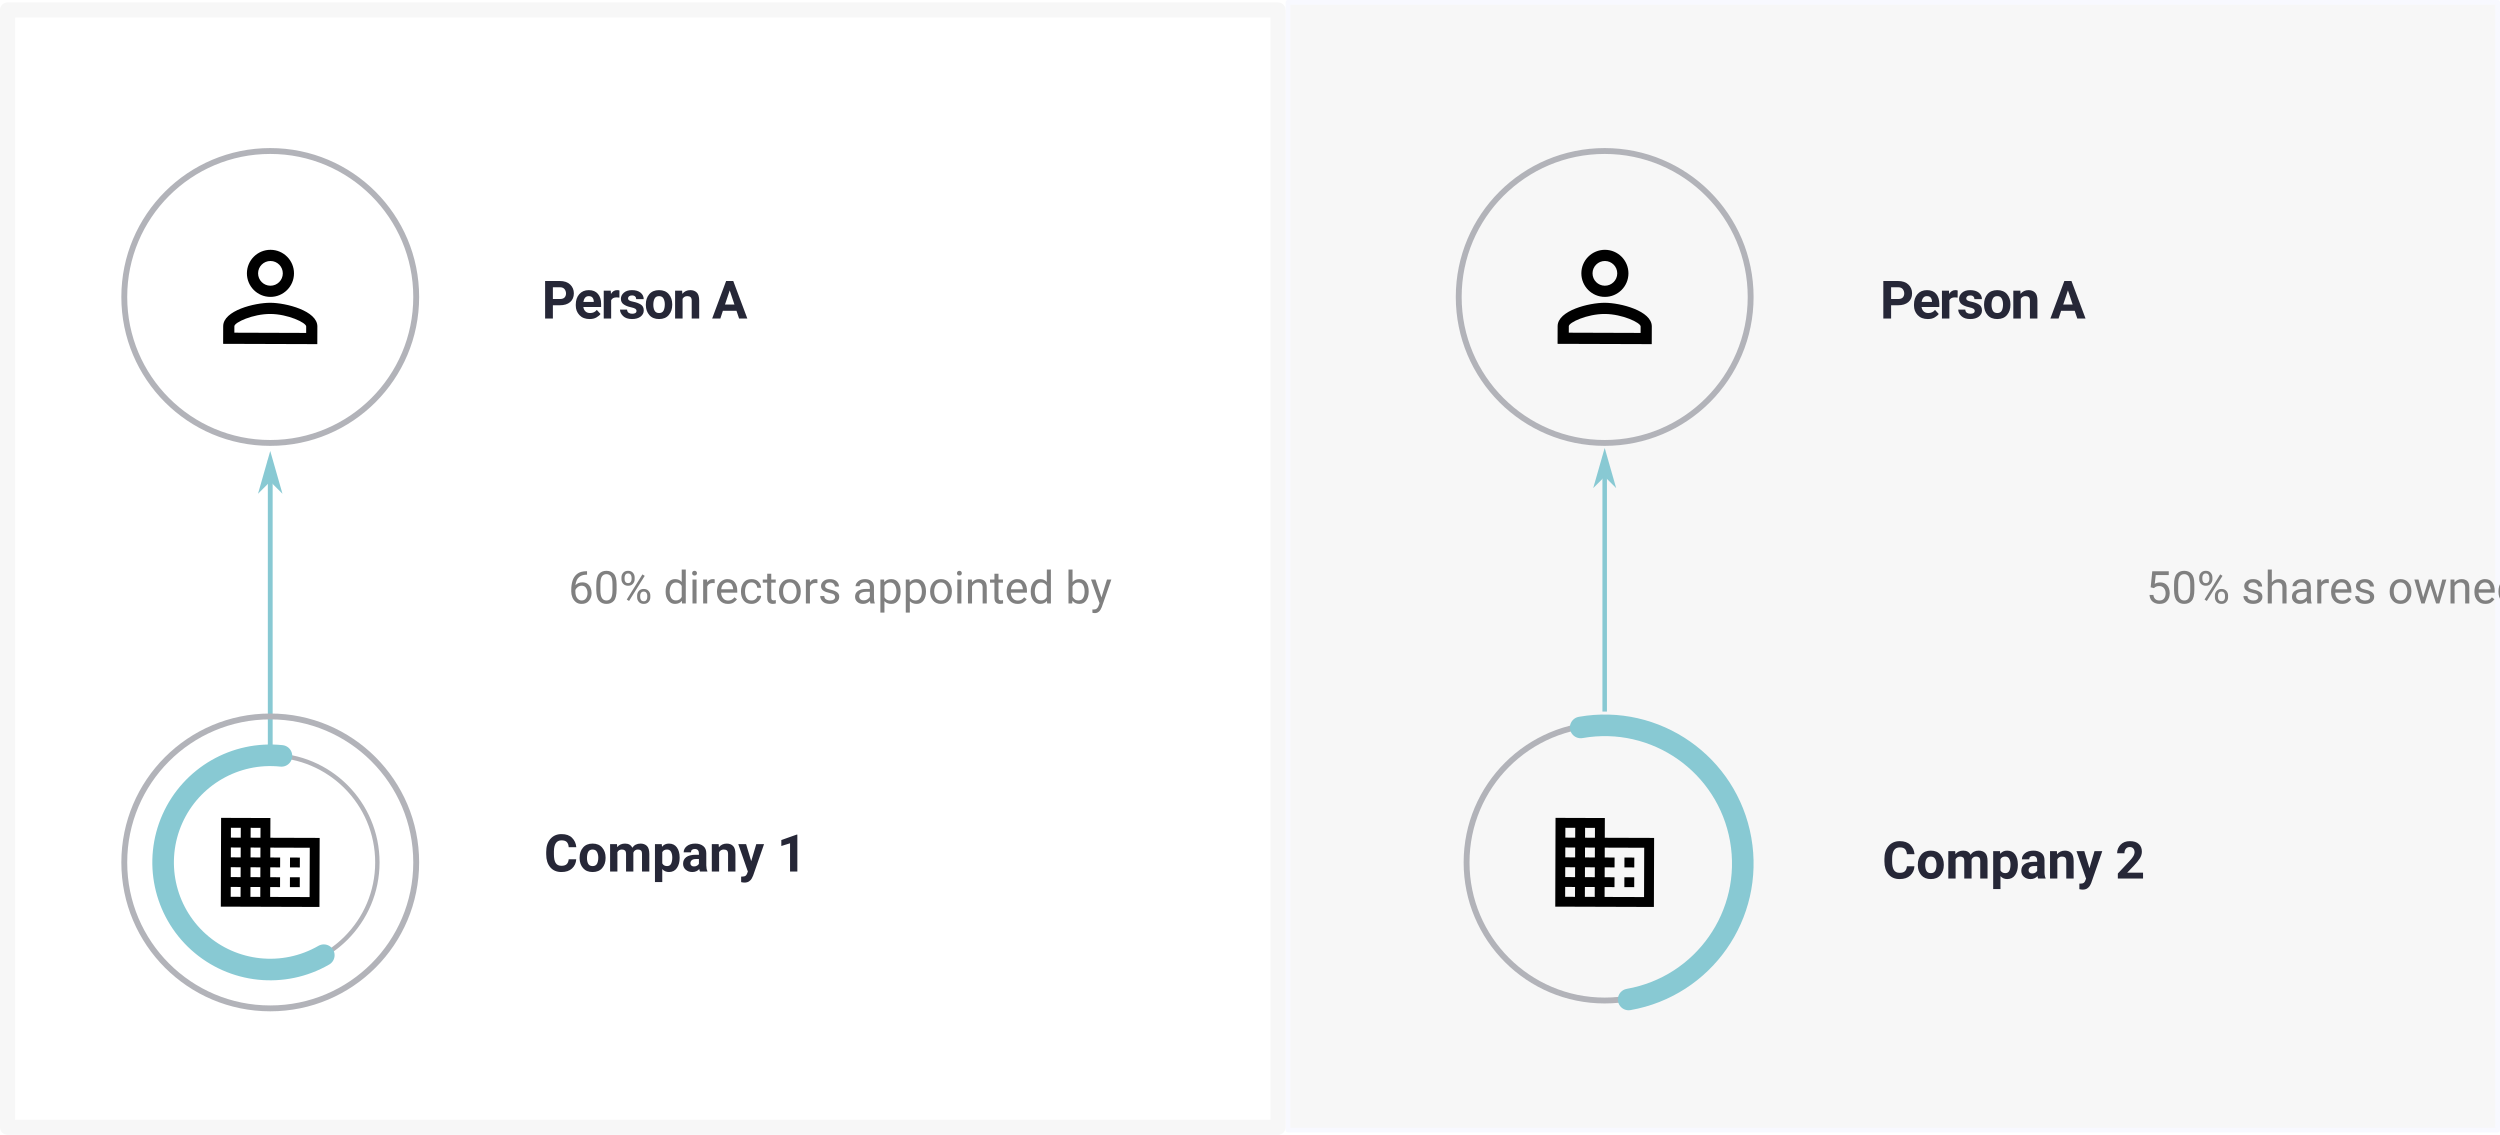
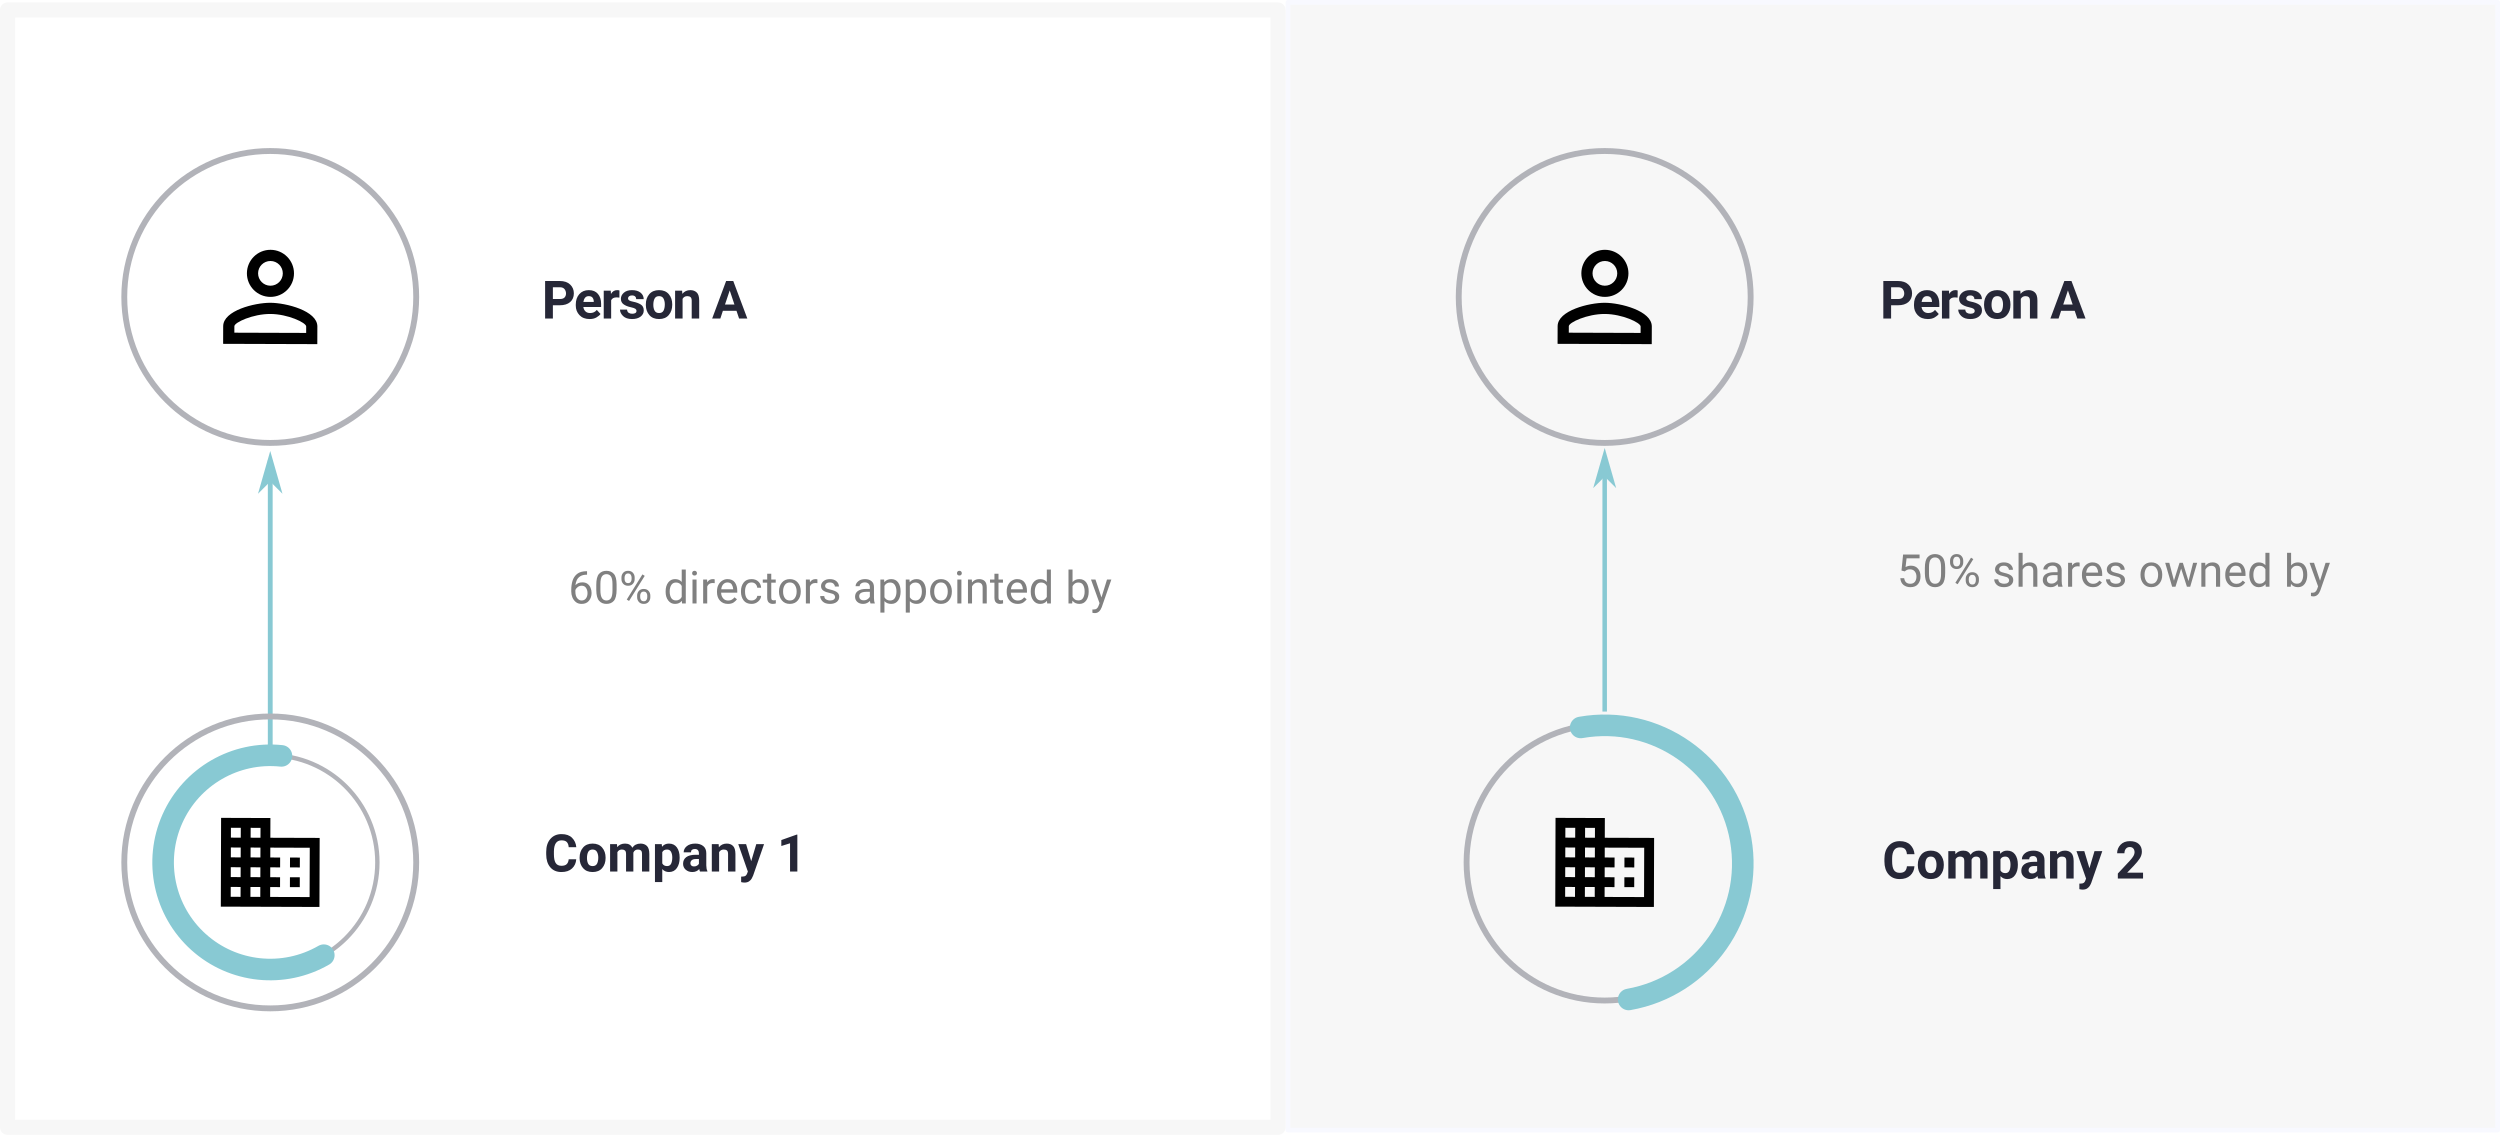
<svg xmlns="http://www.w3.org/2000/svg" id="Layer_1" data-name="Layer 1" viewBox="0 0 663.196 301.052" version="1.1" width="663.196" height="301.052">
  <defs id="defs3">
    <marker orient="auto" refY="0" refX="0" id="Arrow1Lend" style="overflow:visible">
      <path id="path4371" d="M 0,0 5,-5 -12.5,0 5,5 0,0 Z" style="fill:#00deb6;fill-opacity:1;fill-rule:evenodd;stroke:#00deb6;stroke-width:1pt;stroke-opacity:1" transform="matrix(-0.8,0,0,-0.8,-10,0)" />
    </marker>
    <marker orient="auto" refY="0" refX="0" id="Arrow1Mend" style="overflow:visible">
      <path id="path4377" d="M 0,0 5,-5 -12.5,0 5,5 0,0 Z" style="fill:#00deb6;fill-opacity:1;fill-rule:evenodd;stroke:#00deb6;stroke-width:1pt;stroke-opacity:1" transform="matrix(-0.4,0,0,-0.4,-4,0)" />
    </marker>
    <marker orient="auto" refY="0" refX="0" id="Arrow1Mstart" style="overflow:visible">
      <path id="path4374" d="M 0,0 5,-5 -12.5,0 5,5 0,0 Z" style="fill:#88c9d3;fill-opacity:1;fill-rule:evenodd;stroke:#88c9d3;stroke-width:1pt;stroke-opacity:1" transform="matrix(0.4,0,0,0.4,4,0)" />
    </marker>
    <style id="style5">.cls-1,.cls-10,.cls-11,.cls-7,.cls-8{fill:none;}.cls-1,.cls-11{stroke:#00deb6;}.cls-1,.cls-10,.cls-11,.cls-7{stroke-miterlimit:10;}.cls-2{fill:#00deb6;}.cls-3{font-size:16px;fill:#262737;}.cls-12,.cls-3{font-family:HKGrotesk-SemiBold, HK Grotesk;font-weight:700;}.cls-4{letter-spacing:-0.03em;}.cls-5{letter-spacing:-0.02em;}.cls-6{letter-spacing:0em;}.cls-7{stroke:#262737;}.cls-11,.cls-7{stroke-width:5px;}.cls-9{letter-spacing:-0.01em;}.cls-10{stroke:#e6e6e6;}.cls-12{font-size:12px;fill:gray;}.cls-13{letter-spacing:-0.03em;}.cls-14{letter-spacing:-0.01em;}.cls-15{letter-spacing:-0.02em;}.cls-16{letter-spacing:0em;}.cls-17{letter-spacing:0em;}.cls-18{letter-spacing:0em;}</style>
    <marker orient="auto" refY="0" refX="0" id="Arrow1Mstart-2" style="overflow:visible">
      <path id="path4374-0" d="M 0,0 5,-5 -12.5,0 5,5 0,0 Z" style="fill:#88c9d3;fill-opacity:1;fill-rule:evenodd;stroke:#88c9d3;stroke-width:1pt;stroke-opacity:1" transform="matrix(0.4,0,0,0.4,4,0)" />
    </marker>
    <clipPath id="p.1">
      <path style="clip-rule:evenodd" id="path3414" d="M 0,0 30,0 30,26 0,26 Z" />
    </clipPath>
    <clipPath id="p.2">
      <path style="clip-rule:evenodd" id="path3423" d="M 0,0 24,0 24,25 0,25 Z" />
    </clipPath>
    <clipPath id="p.1-3">
      <path style="clip-rule:evenodd" id="path3414-8" d="M 0,0 30,0 30,26 0,26 Z" />
    </clipPath>
    <clipPath id="p.1-3-0">
      <path style="clip-rule:evenodd" id="path3414-8-5" d="M 0,0 30,0 30,26 0,26 Z" />
    </clipPath>
    <clipPath id="p.2-5">
      <path style="clip-rule:evenodd" id="path3423-3" d="M 0,0 24,0 24,25 0,25 Z" />
    </clipPath>
    <clipPath id="p.1-9">
      <path style="clip-rule:evenodd" id="path3414-1" d="M 0,0 30,0 30,26 0,26 Z" />
    </clipPath>
    <marker orient="auto" refY="0" refX="0" id="Arrow1Mstart-2-5" style="overflow:visible">
      <path id="path4374-0-0" d="M 0,0 5,-5 -12.5,0 5,5 0,0 Z" style="fill:#00deb6;fill-opacity:1;fill-rule:evenodd;stroke:#00deb6;stroke-width:1pt;stroke-opacity:1" transform="matrix(0.4,0,0,0.4,4,0)" />
    </marker>
    <marker orient="auto" refY="0" refX="0" id="Arrow1Mstart-4" style="overflow:visible">
      <path id="path4374-9" d="M 0,0 5,-5 -12.5,0 5,5 0,0 Z" style="fill:#00deb6;fill-opacity:1;fill-rule:evenodd;stroke:#00deb6;stroke-width:1pt;stroke-opacity:1" transform="matrix(0.4,0,0,0.4,4,0)" />
    </marker>
    <marker orient="auto" refY="0" refX="0" id="Arrow1Mstart-2-9" style="overflow:visible">
      <path id="path4374-0-9" d="M 0,0 5,-5 -12.5,0 5,5 0,0 Z" style="fill:#88c9d3;fill-opacity:1;fill-rule:evenodd;stroke:#88c9d3;stroke-width:1pt;stroke-opacity:1" transform="matrix(0.4,0,0,0.4,4,0)" />
    </marker>
  </defs>
  <rect style="fill:#f7f7f7;fill-opacity:1;stroke:#f8f9ff;stroke-width:1.253;stroke-linecap:round;stroke-linejoin:round;stroke-miterlimit:10;stroke-dasharray:none;stroke-opacity:1" id="rect11772" width="320.904" height="299.157" x="341.665" y="0.626" />
  <path class="cls-2" d="M 2.814,33.872 Z" id="path11" style="fill:#00deb6" />
  <text class="cls-3" id="text13" style="font-style:normal;font-variant:normal;font-weight:bold;font-stretch:normal;font-size:14px;line-height:0%;font-family:Roboto;-inkscape-font-specification:'Roboto, Bold';text-align:start;writing-mode:lr-tb;text-anchor:start;fill:#262737" x="143.715" y="84.497">
    <tspan class="cls-4" id="tspan15" style="font-style:normal;font-variant:normal;font-weight:bold;font-stretch:normal;font-size:14px;line-height:125%;font-family:Roboto;-inkscape-font-specification:'Roboto, Bold';text-align:start;letter-spacing:-0.03em;writing-mode:lr-tb;text-anchor:start">Person A</tspan>
  </text>
  <path d="m 2.814,33.872 0,0 m 0,0 0,0 m 0,0 z m 0,0 z" id="path27" />
  <path class="cls-8" d="M 2.814,33.872 Z" id="path29" style="fill:none" />
  <text class="cls-3" id="text31" style="font-style:normal;font-variant:normal;font-weight:bold;font-stretch:normal;font-size:13.75px;line-height:0%;font-family:Roboto;-inkscape-font-specification:'Roboto, Bold';text-align:start;writing-mode:lr-tb;text-anchor:start;fill:#262737" x="133.315" y="231.19">
    <tspan x="144.315" y="231.19" id="tspan35" style="font-style:normal;font-variant:normal;font-weight:bold;font-stretch:normal;font-size:13.75px;line-height:125%;font-family:Roboto;-inkscape-font-specification:'Roboto, Bold';text-align:start;writing-mode:lr-tb;text-anchor:start">Company 1</tspan>
  </text>
  <path class="cls-8" d="M 2.814,33.872 Z" id="path41" style="fill:none" />
  <path d="m 2.814,33.872 z m 0,0 z m 0,0 z m 0,0 z m 0,0 z m 0,0 z m 0,0 z m 0,0 z m 0,0 z m 0,0 z m 0,0 z m 0,0 z" id="path43" />
  <path class="cls-10" d="m 2.814,33.872 0,0" id="path45" style="fill:none;stroke:#e6e6e6;stroke-miterlimit:10" />
  <path class="cls-10" d="m 2.814,33.872 0,0" id="path47" style="fill:none;stroke:#e6e6e6;stroke-miterlimit:10" />
  <path class="cls-10" d="m 2.814,33.872 0,0" id="path49" style="fill:none;stroke:#e6e6e6;stroke-miterlimit:10" />
  <path class="cls-10" d="m 2.814,33.872 0,0" id="path51" style="fill:none;stroke:#e6e6e6;stroke-miterlimit:10" />
  <path class="cls-10" d="m 2.814,33.872 0,0" id="path53" style="fill:none;stroke:#e6e6e6;stroke-miterlimit:10" />
  <path class="cls-10" d="m 2.814,33.872 0,0" id="path55" style="fill:none;stroke:#e6e6e6;stroke-miterlimit:10" />
  <path class="cls-10" d="m 2.814,33.872 0,0" id="path57" style="fill:none;stroke:#e6e6e6;stroke-miterlimit:10" />
  <path class="cls-10" d="m 2.814,33.872 0,0" id="path59" style="fill:none;stroke:#e6e6e6;stroke-miterlimit:10" />
  <path class="cls-10" d="m 2.814,33.872 0,0" id="path61" style="fill:none;stroke:#e6e6e6;stroke-miterlimit:10" />
  <path class="cls-10" d="m 2.814,33.872 0,0" id="path63" style="fill:none;stroke:#e6e6e6;stroke-miterlimit:10" />
  <path class="cls-10" d="m 2.814,33.872 0,0" id="path65" style="fill:none;stroke:#e6e6e6;stroke-miterlimit:10" />
  <path class="cls-10" d="m 2.814,33.872 0,0" id="path67" style="fill:none;stroke:#e6e6e6;stroke-miterlimit:10" />
  <path class="cls-10" d="m 2.814,33.872 0,0" id="path69" style="fill:none;stroke:#e6e6e6;stroke-miterlimit:10" />
  <path class="cls-10" d="m 2.814,33.872 0,0" id="path71" style="fill:none;stroke:#e6e6e6;stroke-miterlimit:10" />
  <path class="cls-10" d="m 2.814,33.872 0,0" id="path73" style="fill:none;stroke:#e6e6e6;stroke-miterlimit:10" />
  <path class="cls-10" d="m 2.814,33.872 0,0" id="path75" style="fill:none;stroke:#e6e6e6;stroke-miterlimit:10" />
  <path class="cls-10" d="m 2.814,33.872 0,0" id="path77" style="fill:none;stroke:#e6e6e6;stroke-miterlimit:10" />
  <path class="cls-11" d="m 2.814,33.872 0,0" id="path79" style="fill:none;stroke:#00deb6;stroke-width:5px;stroke-miterlimit:10" />
  <path class="cls-11" d="m 2.814,33.872 0,0" id="path85" style="fill:none;stroke:#00deb6;stroke-width:5px;stroke-miterlimit:10" />
  <path class="cls-11" d="m 2.814,33.872 0,0" id="path87" style="fill:none;stroke:#00deb6;stroke-width:5px;stroke-miterlimit:10" />
  <path class="cls-11" d="m 2.814,33.872 0,0" id="path89" style="fill:none;stroke:#00deb6;stroke-width:5px;stroke-miterlimit:10" />
  <path class="cls-11" d="m 2.814,33.872 0,0" id="path91" style="fill:none;stroke:#00deb6;stroke-width:5px;stroke-miterlimit:10" />
  <path class="cls-11" d="m 2.814,33.872 0,0" id="path93" style="fill:none;stroke:#00deb6;stroke-width:5px;stroke-miterlimit:10" />
  <path class="cls-11" d="m 2.814,33.872 0,0" id="path95" style="fill:none;stroke:#00deb6;stroke-width:5px;stroke-miterlimit:10" />
  <path class="cls-10" d="m 2.814,33.872 0,0" id="path97" style="fill:none;stroke:#e6e6e6;stroke-miterlimit:10" />
  <path class="cls-10" d="m 2.814,33.872 0,0" id="path99" style="fill:none;stroke:#e6e6e6;stroke-miterlimit:10" />
  <path class="cls-10" d="m 2.814,33.872 0,0" id="path101" style="fill:none;stroke:#e6e6e6;stroke-miterlimit:10" />
  <path class="cls-10" d="m 2.814,33.872 0,0" id="path103" style="fill:none;stroke:#e6e6e6;stroke-miterlimit:10" />
  <path class="cls-10" d="m 2.814,33.872 0,0" id="path105" style="fill:none;stroke:#e6e6e6;stroke-miterlimit:10" />
  <path class="cls-10" d="m 2.814,33.872 0,0" id="path107" style="fill:none;stroke:#e6e6e6;stroke-miterlimit:10" />
  <path class="cls-10" d="m 2.814,33.872 0,0" id="path109" style="fill:none;stroke:#e6e6e6;stroke-miterlimit:10" />
  <path class="cls-10" d="m 2.814,33.872 0,0" id="path111" style="fill:none;stroke:#e6e6e6;stroke-miterlimit:10" />
  <path class="cls-10" d="m 2.814,33.872 0,0" id="path113" style="fill:none;stroke:#e6e6e6;stroke-miterlimit:10" />
  <path class="cls-10" d="m 2.814,33.872 0,0" id="path115" style="fill:none;stroke:#e6e6e6;stroke-miterlimit:10" />
  <path class="cls-10" d="m 2.814,33.872 0,0" id="path117" style="fill:none;stroke:#e6e6e6;stroke-miterlimit:10" />
  <path class="cls-10" d="m 2.814,33.872 0,0" id="path119" style="fill:none;stroke:#e6e6e6;stroke-miterlimit:10" />
  <path class="cls-2" d="M 2.814,33.872 Z" id="path171" style="fill:#00deb6" />
  <path class="cls-2" d="M 2.814,33.872 Z" id="path197" style="fill:#00deb6" />
  <path class="cls-8" d="M 2.814,33.872 Z" id="path211" style="fill:none" />
  <path d="m 2.814,33.872 z m 0,0 z m 0,0 z m 0,0 z m 0,0 z m 0,0 z m 0,0 z m 0,0 z m 0,0 z m 0,0 z m 0,0 z m 0,0 z" id="path213" />
  <path style="fill:none;fill-rule:evenodd;stroke:#88c9d3;stroke-width:1.278;stroke-linecap:butt;stroke-linejoin:miter;stroke-miterlimit:4;stroke-dasharray:none;stroke-opacity:1;marker-start:url(#Arrow1Mstart)" d="m 71.689,122.144 0,75.981 0,0" id="path12354" />
  <circle class="cls-11" cx="71.689" cy="228.78" r="28.418" id="circle209-7" style="fill:none;stroke:#b2b3b9;stroke-width:1.163;stroke-miterlimit:10;stroke-dasharray:none;stroke-opacity:1" />
  <path class="cls-11" id="circle209-7-4" style="fill:none;stroke:#88c9d3;stroke-width:5.725;stroke-linecap:round;stroke-miterlimit:10;stroke-dasharray:none;stroke-opacity:1" d="M 85.898,253.391 A 28.418,28.418 0 0 1 52.674,249.899 28.418,28.418 0 0 1 45.728,217.221 28.418,28.418 0 0 1 74.66,200.518" />
  <circle class="cls-7" cx="71.689" cy="78.78" id="ellipse25-6" style="fill:none;stroke:#b2b3b9;stroke-width:1.558;stroke-miterlimit:10;stroke-dasharray:none;stroke-opacity:1" r="38.721" />
  <circle class="cls-7" cx="71.689" cy="228.78" id="ellipse25-6-0" style="fill:none;stroke:#b2b3b9;stroke-width:1.558;stroke-miterlimit:10;stroke-dasharray:none;stroke-opacity:1" r="38.721" />
  <path class="cls-2" d="M 356.814,33.872 Z" id="path11-6" style="fill:#00deb6" />
  <text class="cls-3" id="text13-7" style="font-style:normal;font-variant:normal;font-weight:bold;font-stretch:normal;font-size:14px;line-height:0%;font-family:Roboto;-inkscape-font-specification:'Roboto, Bold';text-align:start;writing-mode:lr-tb;text-anchor:start;fill:#262737" x="498.715" y="84.497">
    <tspan class="cls-4" id="tspan15-4" style="font-style:normal;font-variant:normal;font-weight:bold;font-stretch:normal;font-size:14px;line-height:125%;font-family:Roboto;-inkscape-font-specification:'Roboto, Bold';text-align:start;letter-spacing:-0.03em;writing-mode:lr-tb;text-anchor:start">Person A</tspan>
  </text>
  <path d="m 356.814,33.872 0,0 m 0,0 0,0 m 0,0 z m 0,0 z" id="path27-3" />
  <path class="cls-8" d="M 356.814,33.872 Z" id="path29-0" style="fill:none" />
  <path class="cls-8" d="M 356.814,33.872 Z" id="path41-6" style="fill:none" />
  <path d="m 356.814,33.872 z m 0,0 z m 0,0 z m 0,0 z m 0,0 z m 0,0 z m 0,0 z m 0,0 z m 0,0 z m 0,0 z m 0,0 z m 0,0 z" id="path43-0" />
  <path class="cls-10" d="m 356.814,33.872 0,0" id="path45-4" style="fill:none;stroke:#e6e6e6;stroke-miterlimit:10" />
  <path class="cls-10" d="m 356.814,33.872 0,0" id="path47-5" style="fill:none;stroke:#e6e6e6;stroke-miterlimit:10" />
  <path class="cls-10" d="m 356.814,33.872 0,0" id="path49-8" style="fill:none;stroke:#e6e6e6;stroke-miterlimit:10" />
  <path class="cls-10" d="m 356.814,33.872 0,0" id="path51-2" style="fill:none;stroke:#e6e6e6;stroke-miterlimit:10" />
  <path class="cls-10" d="m 356.814,33.872 0,0" id="path53-8" style="fill:none;stroke:#e6e6e6;stroke-miterlimit:10" />
  <path class="cls-10" d="m 356.814,33.872 0,0" id="path55-6" style="fill:none;stroke:#e6e6e6;stroke-miterlimit:10" />
  <path class="cls-10" d="m 356.814,33.872 0,0" id="path57-8" style="fill:none;stroke:#e6e6e6;stroke-miterlimit:10" />
  <path class="cls-10" d="m 356.814,33.872 0,0" id="path59-5" style="fill:none;stroke:#e6e6e6;stroke-miterlimit:10" />
  <path class="cls-10" d="m 356.814,33.872 0,0" id="path61-3" style="fill:none;stroke:#e6e6e6;stroke-miterlimit:10" />
  <path class="cls-10" d="m 356.814,33.872 0,0" id="path63-4" style="fill:none;stroke:#e6e6e6;stroke-miterlimit:10" />
  <path class="cls-10" d="m 356.814,33.872 0,0" id="path65-0" style="fill:none;stroke:#e6e6e6;stroke-miterlimit:10" />
  <path class="cls-10" d="m 356.814,33.872 0,0" id="path67-1" style="fill:none;stroke:#e6e6e6;stroke-miterlimit:10" />
  <path class="cls-10" d="m 356.814,33.872 0,0" id="path69-7" style="fill:none;stroke:#e6e6e6;stroke-miterlimit:10" />
  <path class="cls-10" d="m 356.814,33.872 0,0" id="path71-7" style="fill:none;stroke:#e6e6e6;stroke-miterlimit:10" />
  <path class="cls-10" d="m 356.814,33.872 0,0" id="path73-8" style="fill:none;stroke:#e6e6e6;stroke-miterlimit:10" />
  <path class="cls-10" d="m 356.814,33.872 0,0" id="path75-0" style="fill:none;stroke:#e6e6e6;stroke-miterlimit:10" />
  <path class="cls-10" d="m 356.814,33.872 0,0" id="path77-8" style="fill:none;stroke:#e6e6e6;stroke-miterlimit:10" />
  <path class="cls-11" d="m 356.814,33.872 0,0" id="path79-9" style="fill:none;stroke:#00deb6;stroke-width:5px;stroke-miterlimit:10" />
  <path class="cls-11" d="m 356.814,33.872 0,0" id="path85-7" style="fill:none;stroke:#00deb6;stroke-width:5px;stroke-miterlimit:10" />
  <path class="cls-11" d="m 356.814,33.872 0,0" id="path87-8" style="fill:none;stroke:#00deb6;stroke-width:5px;stroke-miterlimit:10" />
  <path class="cls-11" d="m 356.814,33.872 0,0" id="path89-3" style="fill:none;stroke:#00deb6;stroke-width:5px;stroke-miterlimit:10" />
  <path class="cls-11" d="m 356.814,33.872 0,0" id="path91-9" style="fill:none;stroke:#00deb6;stroke-width:5px;stroke-miterlimit:10" />
  <path class="cls-11" d="m 356.814,33.872 0,0" id="path93-7" style="fill:none;stroke:#00deb6;stroke-width:5px;stroke-miterlimit:10" />
  <path class="cls-11" d="m 356.814,33.872 0,0" id="path95-2" style="fill:none;stroke:#00deb6;stroke-width:5px;stroke-miterlimit:10" />
  <path class="cls-10" d="m 356.814,33.872 0,0" id="path97-5" style="fill:none;stroke:#e6e6e6;stroke-miterlimit:10" />
  <path class="cls-10" d="m 356.814,33.872 0,0" id="path99-0" style="fill:none;stroke:#e6e6e6;stroke-miterlimit:10" />
  <path class="cls-10" d="m 356.814,33.872 0,0" id="path101-2" style="fill:none;stroke:#e6e6e6;stroke-miterlimit:10" />
  <path class="cls-10" d="m 356.814,33.872 0,0" id="path103-4" style="fill:none;stroke:#e6e6e6;stroke-miterlimit:10" />
  <path class="cls-10" d="m 356.814,33.872 0,0" id="path105-8" style="fill:none;stroke:#e6e6e6;stroke-miterlimit:10" />
  <path class="cls-10" d="m 356.814,33.872 0,0" id="path107-0" style="fill:none;stroke:#e6e6e6;stroke-miterlimit:10" />
  <path class="cls-10" d="m 356.814,33.872 0,0" id="path109-6" style="fill:none;stroke:#e6e6e6;stroke-miterlimit:10" />
  <path class="cls-10" d="m 356.814,33.872 0,0" id="path111-2" style="fill:none;stroke:#e6e6e6;stroke-miterlimit:10" />
  <path class="cls-10" d="m 356.814,33.872 0,0" id="path113-6" style="fill:none;stroke:#e6e6e6;stroke-miterlimit:10" />
  <path class="cls-10" d="m 356.814,33.872 0,0" id="path115-5" style="fill:none;stroke:#e6e6e6;stroke-miterlimit:10" />
  <path class="cls-10" d="m 356.814,33.872 0,0" id="path117-6" style="fill:none;stroke:#e6e6e6;stroke-miterlimit:10" />
  <path class="cls-10" d="m 356.814,33.872 0,0" id="path119-6" style="fill:none;stroke:#e6e6e6;stroke-miterlimit:10" />
  <path class="cls-2" d="M 356.814,33.872 Z" id="path171-1" style="fill:#00deb6" />
  <path class="cls-2" d="M 356.814,33.872 Z" id="path197-3" style="fill:#00deb6" />
  <text class="cls-3" id="text199-0" style="font-style:normal;font-variant:normal;font-weight:bold;font-stretch:normal;font-size:13.75px;line-height:0%;font-family:Roboto;-inkscape-font-specification:'Roboto, Bold';text-align:start;writing-mode:lr-tb;text-anchor:start;fill:#262737" x="488.315" y="233.057">
    <tspan x="499.315" y="233.057" id="tspan203-8" style="font-style:normal;font-variant:normal;font-weight:bold;font-stretch:normal;font-size:13.75px;line-height:125%;font-family:Roboto;-inkscape-font-specification:'Roboto, Bold';text-align:start;writing-mode:lr-tb;text-anchor:start">Company 2</tspan>
  </text>
  <path class="cls-8" d="M 356.814,33.872 Z" id="path211-2" style="fill:none" />
  <path d="m 356.814,33.872 z m 0,0 z m 0,0 z m 0,0 z m 0,0 z m 0,0 z m 0,0 z m 0,0 z m 0,0 z m 0,0 z m 0,0 z m 0,0 z" id="path213-9" />
  <circle class="cls-11" cx="425.689" cy="228.78" r="36.638" id="circle209-2-0-7" style="fill:none;stroke:#b2b3b9;stroke-width:1.558;stroke-linecap:round;stroke-miterlimit:10;stroke-dasharray:none;stroke-opacity:1" />
  <path class="cls-11" id="circle209-2-0" style="fill:none;stroke:#88c9d3;stroke-width:5.725px;stroke-linecap:round;stroke-miterlimit:10;stroke-opacity:1" d="m 419.323,192.976 a 36.638,36.638 0 0 1 42.443,29.719 36.638,36.638 0 0 1 -29.719,42.443" />
  <circle class="cls-7" cx="425.689" cy="78.78" id="ellipse25-6-3" style="fill:none;stroke:#b2b3b9;stroke-width:1.558;stroke-miterlimit:10;stroke-dasharray:none;stroke-opacity:1" r="38.721" />
  <path style="fill:none;fill-rule:evenodd;stroke:#88c9d3;stroke-width:1.2;stroke-linecap:butt;stroke-linejoin:miter;stroke-miterlimit:4;stroke-dasharray:none;stroke-opacity:1;marker-start:url(#Arrow1Mstart-2-9)" d="m 425.689,121.189 0,67.575 0,0" id="path12354-2-8" />
  <text xml:space="preserve" style="font-style:normal;font-variant:normal;font-weight:normal;font-stretch:normal;font-size:12px;line-height:0%;font-family:Roboto;-inkscape-font-specification:'Roboto, Normal';font-variant-ligatures:normal;font-variant-caps:normal;font-variant-numeric:normal;font-feature-settings:normal;text-align:center;letter-spacing:0px;word-spacing:0px;writing-mode:lr-tb;text-anchor:middle;fill:#000000;fill-opacity:1;stroke:none;stroke-width:1px;stroke-linecap:butt;stroke-linejoin:miter;stroke-opacity:1" x="227.33" y="160.079" id="text14691">
    <tspan id="tspan14693" x="227.33" y="160.079" style="color:#000000;font-style:normal;font-variant:normal;font-weight:normal;font-stretch:normal;font-size:12px;line-height:125%;font-family:Roboto;-inkscape-font-specification:'Roboto, Normal';font-variant-ligatures:normal;font-variant-caps:normal;font-variant-numeric:normal;font-feature-settings:normal;text-align:center;writing-mode:lr-tb;text-anchor:middle;clip-rule:nonzero;display:inline;overflow:visible;visibility:visible;opacity:1;isolation:auto;mix-blend-mode:normal;color-interpolation:sRGB;color-interpolation-filters:linearRGB;solid-color:#000000;solid-opacity:1;fill:#808080;fill-opacity:1;fill-rule:nonzero;stroke:none;stroke-width:1px;stroke-linecap:butt;stroke-linejoin:miter;stroke-miterlimit:4;stroke-dasharray:none;stroke-dashoffset:0;stroke-opacity:1;color-rendering:auto;image-rendering:auto;shape-rendering:auto;text-rendering:auto;enable-background:accumulate">60% directors appointed by</tspan>
  </text>
-   <text xml:space="preserve" style="font-style:normal;font-variant:normal;font-weight:normal;font-stretch:normal;font-size:12px;line-height:0%;font-family:Roboto;-inkscape-font-specification:'Roboto, Normal';font-variant-ligatures:normal;font-variant-caps:normal;font-variant-numeric:normal;font-feature-settings:normal;text-align:center;letter-spacing:0px;word-spacing:0px;writing-mode:lr-tb;text-anchor:middle;fill:#000000;fill-opacity:1;stroke:none;stroke-width:1px;stroke-linecap:butt;stroke-linejoin:miter;stroke-opacity:1;" x="565.821" y="160.079" id="text14691-3-6">
-     <tspan id="tspan14693-5-5" x="631.285" y="160.079" style="color:#000000;font-style:normal;font-variant:normal;font-weight:normal;font-stretch:normal;font-size:12px;line-height:125%;font-family:Roboto;-inkscape-font-specification:'Roboto, Normal';font-variant-ligatures:normal;font-variant-caps:normal;font-variant-numeric:normal;font-feature-settings:normal;text-align:center;writing-mode:lr-tb;text-anchor:middle;clip-rule:nonzero;display:inline;overflow:visible;visibility:visible;opacity:1;isolation:auto;mix-blend-mode:normal;color-interpolation:sRGB;color-interpolation-filters:linearRGB;solid-color:#000000;solid-opacity:1;fill:#808080;fill-opacity:1;fill-rule:nonzero;stroke:none;stroke-width:1px;stroke-linecap:butt;stroke-linejoin:miter;stroke-miterlimit:4;stroke-dasharray:none;stroke-dashoffset:0;stroke-opacity:1;color-rendering:auto;image-rendering:auto;shape-rendering:auto;text-rendering:auto;enable-background:accumulate;">50% shares owned by</tspan>
-   </text>
  <rect style="fill:none;fill-opacity:1;stroke:#f7f7f7;stroke-width:4;stroke-linecap:round;stroke-linejoin:round;stroke-miterlimit:10;stroke-dasharray:none;stroke-opacity:1" id="rect11772-8" width="337.039" height="296.409" x="2" y="2.643" />
  <path id="path4516" d="m 71.716,222.239 0.017,-5.233 -13.082,-0.043 -0.073,23.548 26.165,0.085 0.059,-18.315 z m -7.9,15.673 -2.616,-0.009 0.008,-2.616 2.617,0.009 z m 0.017,-5.233 -2.616,-0.009 0.008,-2.616 2.617,0.009 z m 0.017,-5.233 -2.616,-0.009 0.008,-2.616 2.617,0.009 z m 0.017,-5.233 -2.616,-0.009 0.008,-2.616 2.617,0.009 z m 5.182,15.716 -2.616,-0.008 0.008,-2.619 2.617,0.009 z m 0.017,-5.233 -2.616,-0.008 0.008,-2.617 2.617,0.009 z m 0.017,-5.233 -2.616,-0.008 0.008,-2.617 2.617,0.009 z m 0.017,-5.233 -2.616,-0.008 0.009,-2.617 2.617,0.009 z m 13.032,15.741 -10.466,-0.032 0.008,-2.617 2.617,0.009 0.008,-2.617 -2.616,-0.008 0.008,-2.617 2.617,0.009 0.008,-2.617 -2.616,-0.008 0.008,-2.617 10.466,0.035 z m -2.583,-10.475 -2.616,-0.008 -0.009,2.616 2.617,0.009 z m -0.017,5.233 -2.616,-0.008 -0.009,2.616 2.617,0.009 z" />
  <path id="path5743" d="m 71.755,69.236 a 3.279,3.279 0 1 1 -3.29,3.268 3.278,3.278 0 0 1 3.29,-3.268 m -0.045,14.053 c 4.637,0.015 9.517,2.311 9.514,3.31 l -0.006,1.718 -19.05,-0.062 0.006,-1.718 c 0,-0.999 4.898,-3.263 9.536,-3.248 m 0.055,-17.02 a 6.246,6.246 0 1 0 6.226,6.266 6.244,6.244 0 0 0 -6.226,-6.266 z m -0.045,14.053 c -4.169,-0.014 -12.498,2.052 -12.514,6.205 l -0.015,4.684 24.983,0.08 0.016,-4.684 c 0.014,-4.152 -8.301,-6.271 -12.47,-6.285 z" />
  <path id="path4516-1" d="m 425.715,222.239 0.017,-5.233 -13.082,-0.043 -0.073,23.548 26.165,0.085 0.059,-18.315 z m -7.9,15.673 -2.616,-0.009 0.008,-2.616 2.617,0.009 z m 0.017,-5.233 -2.616,-0.009 0.008,-2.616 2.617,0.009 z m 0.017,-5.233 -2.616,-0.009 0.008,-2.616 2.617,0.009 z m 0.017,-5.233 -2.616,-0.009 0.008,-2.616 2.617,0.009 z m 5.182,15.716 -2.616,-0.008 0.008,-2.619 2.617,0.009 z m 0.017,-5.233 -2.616,-0.008 0.008,-2.617 2.617,0.009 z m 0.017,-5.233 -2.616,-0.008 0.008,-2.617 2.617,0.009 z m 0.017,-5.233 -2.616,-0.008 0.009,-2.617 2.617,0.009 z m 13.032,15.741 -10.466,-0.032 0.008,-2.617 2.617,0.009 0.008,-2.617 -2.616,-0.008 0.008,-2.617 2.617,0.009 0.008,-2.617 -2.616,-0.008 0.008,-2.617 10.466,0.035 z m -2.583,-10.475 -2.616,-0.008 -0.009,2.616 2.617,0.009 z m -0.017,5.233 -2.616,-0.008 -0.009,2.616 2.617,0.009 z" />
  <path id="path5743-0" d="m 425.754,69.236 a 3.279,3.279 0 1 1 -3.29,3.268 3.278,3.278 0 0 1 3.29,-3.268 m -0.045,14.053 c 4.637,0.015 9.517,2.311 9.514,3.31 l -0.006,1.718 -19.05,-0.062 0.006,-1.718 c 0,-0.999 4.898,-3.263 9.536,-3.248 m 0.055,-17.02 a 6.246,6.246 0 1 0 6.226,6.266 6.244,6.244 0 0 0 -6.226,-6.266 z m -0.045,14.053 c -4.169,-0.014 -12.498,2.052 -12.514,6.205 l -0.015,4.684 24.983,0.08 0.016,-4.684 c 0.014,-4.152 -8.301,-6.271 -12.47,-6.285 z" />
+   <text xml:space="preserve" style="font-style:normal;font-variant:normal;font-weight:normal;font-stretch:normal;font-size:12px;line-height:0%;font-family:Roboto;-inkscape-font-specification:'Roboto, Normal';font-variant-ligatures:normal;font-variant-caps:normal;font-variant-numeric:normal;font-feature-settings:normal;text-align:center;letter-spacing:0px;word-spacing:0px;writing-mode:lr-tb;text-anchor:middle;fill:#000000;fill-opacity:1;stroke:none;stroke-width:1px;stroke-linecap:butt;stroke-linejoin:miter;stroke-opacity:1" x="565.18" y="155.639" id="text14691-3">
+     <tspan id="tspan14693-6" x="565.18" y="155.639" style="color:#000000;font-style:normal;font-variant:normal;font-weight:normal;font-stretch:normal;font-size:12px;line-height:125%;font-family:Roboto;-inkscape-font-specification:'Roboto, Normal';font-variant-ligatures:normal;font-variant-caps:normal;font-variant-numeric:normal;font-feature-settings:normal;text-align:center;writing-mode:lr-tb;text-anchor:middle;clip-rule:nonzero;display:inline;overflow:visible;visibility:visible;opacity:1;isolation:auto;mix-blend-mode:normal;color-interpolation:sRGB;color-interpolation-filters:linearRGB;solid-color:#000000;solid-opacity:1;fill:#808080;fill-opacity:1;fill-rule:nonzero;stroke:none;stroke-width:1px;stroke-linecap:butt;stroke-linejoin:miter;stroke-miterlimit:4;stroke-dasharray:none;stroke-dashoffset:0;stroke-opacity:1;color-rendering:auto;image-rendering:auto;shape-rendering:auto;text-rendering:auto;enable-background:accumulate">50% shares owned by</tspan>
+   </text>
</svg>
